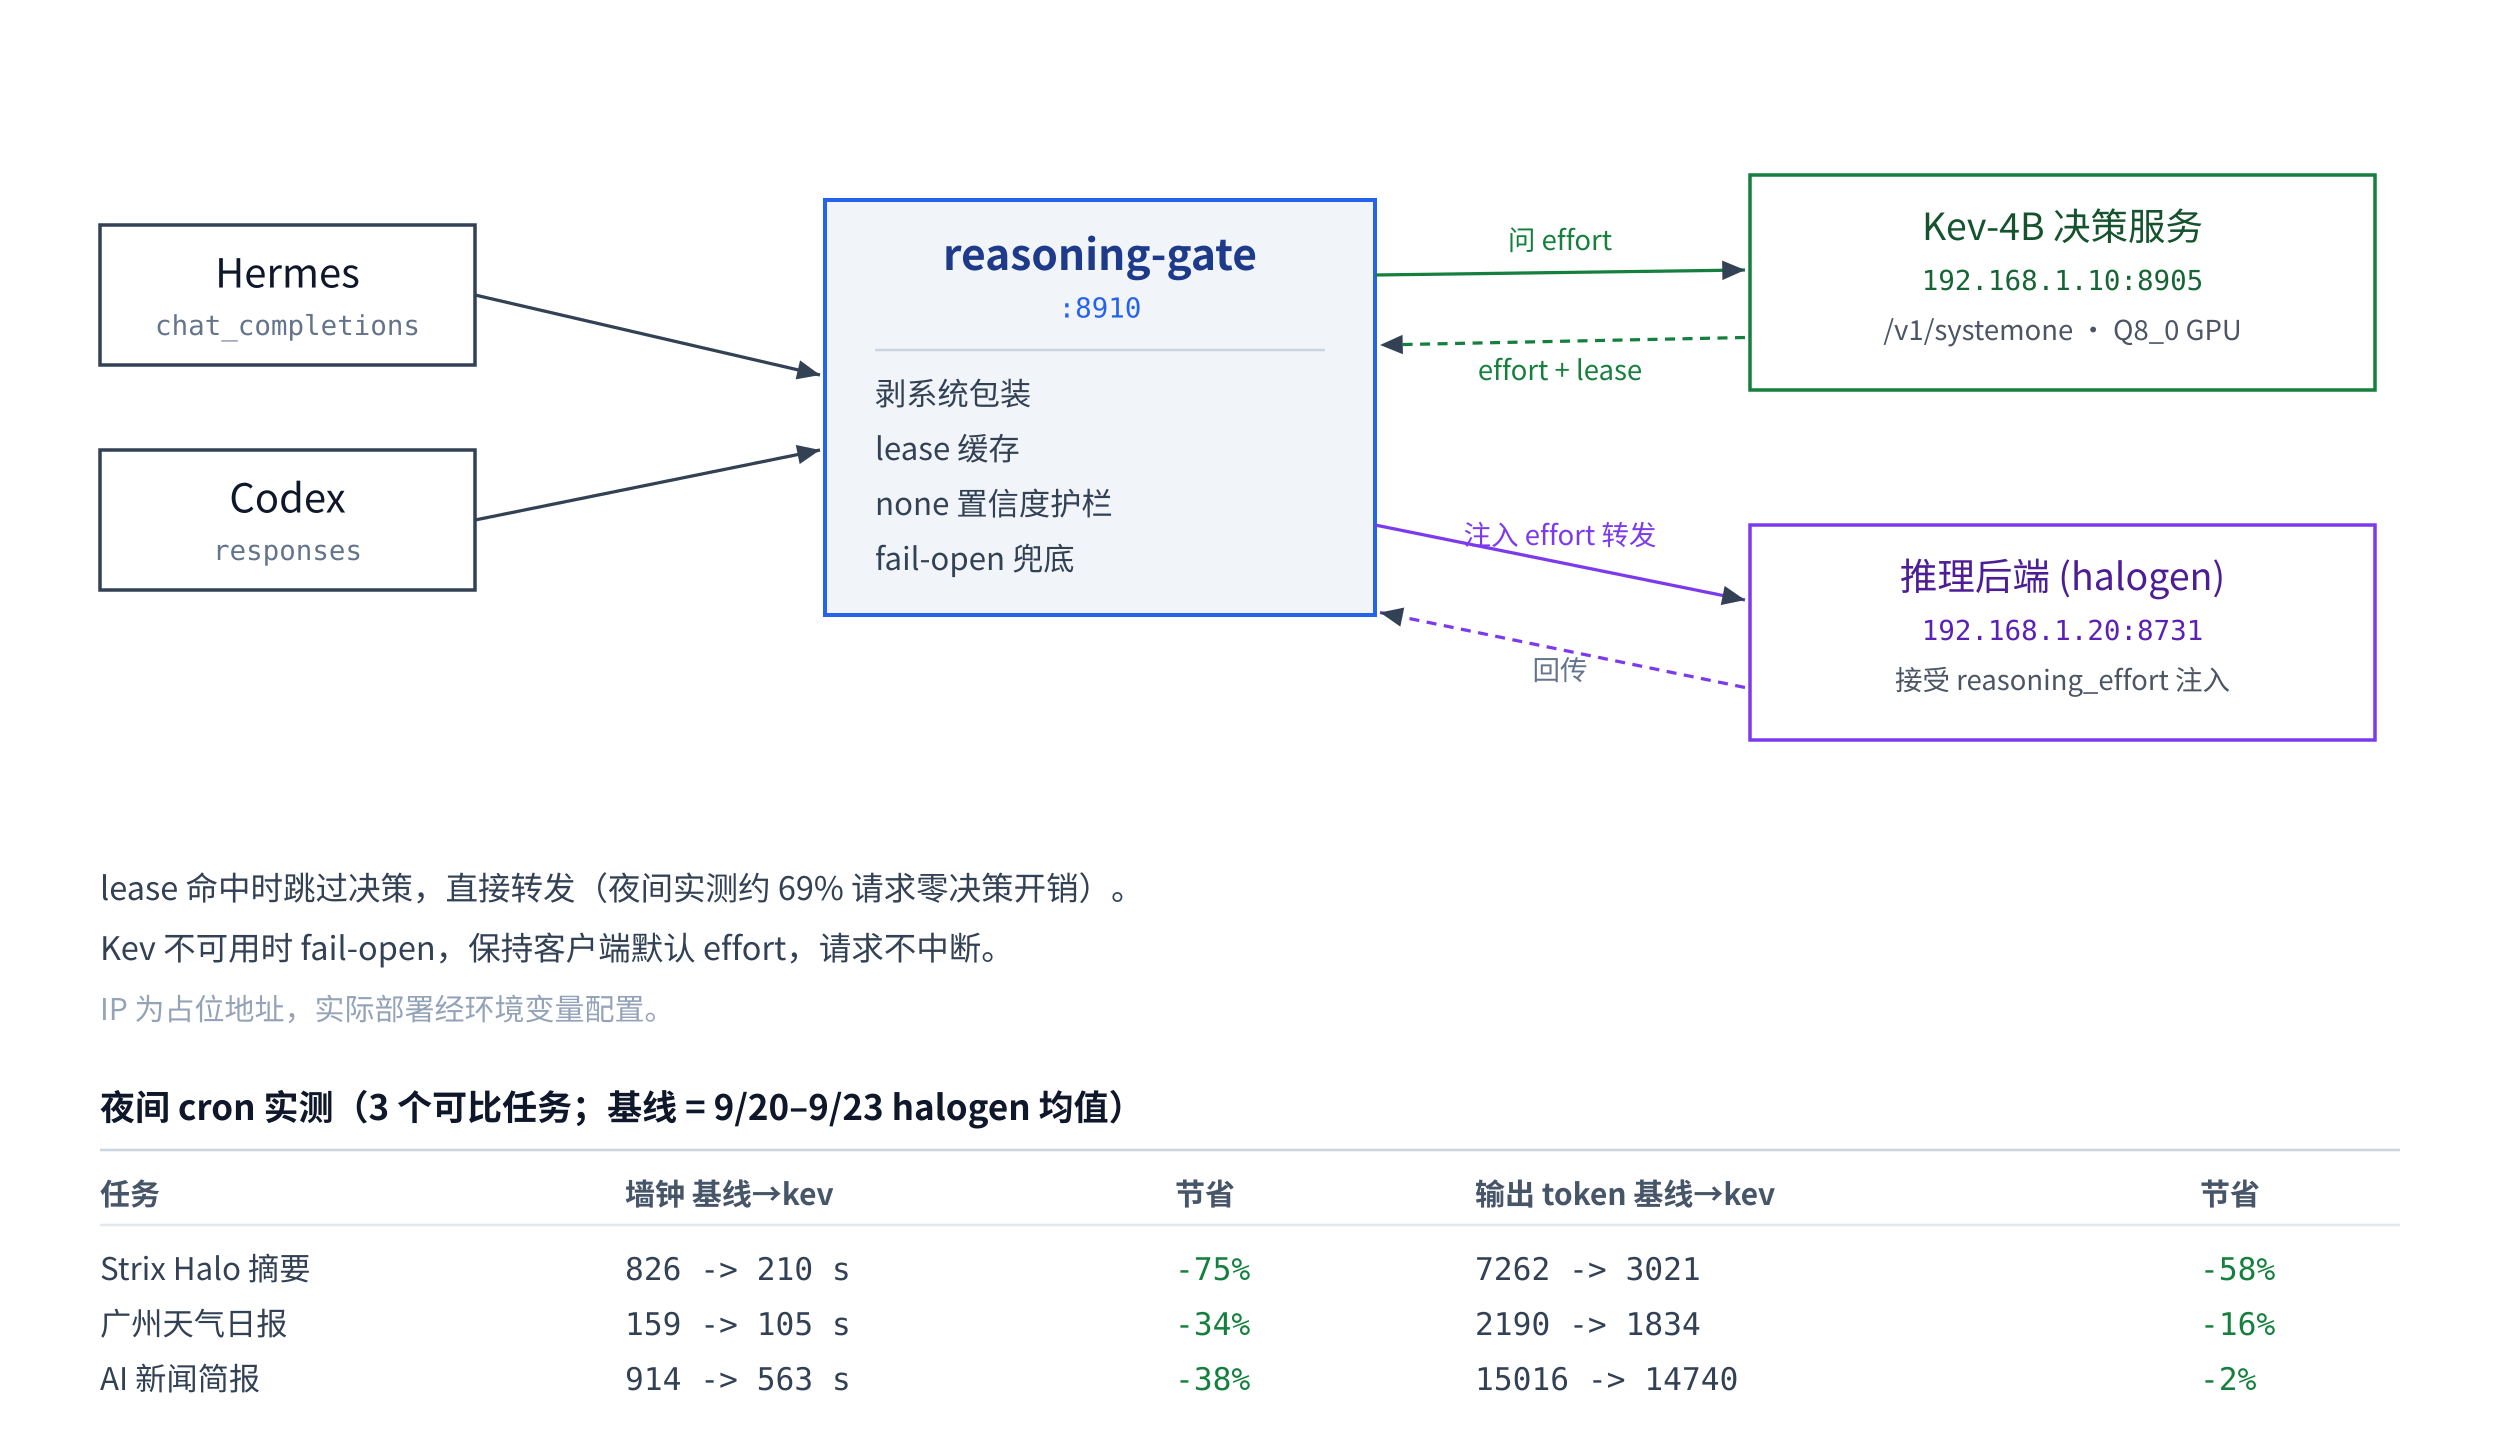
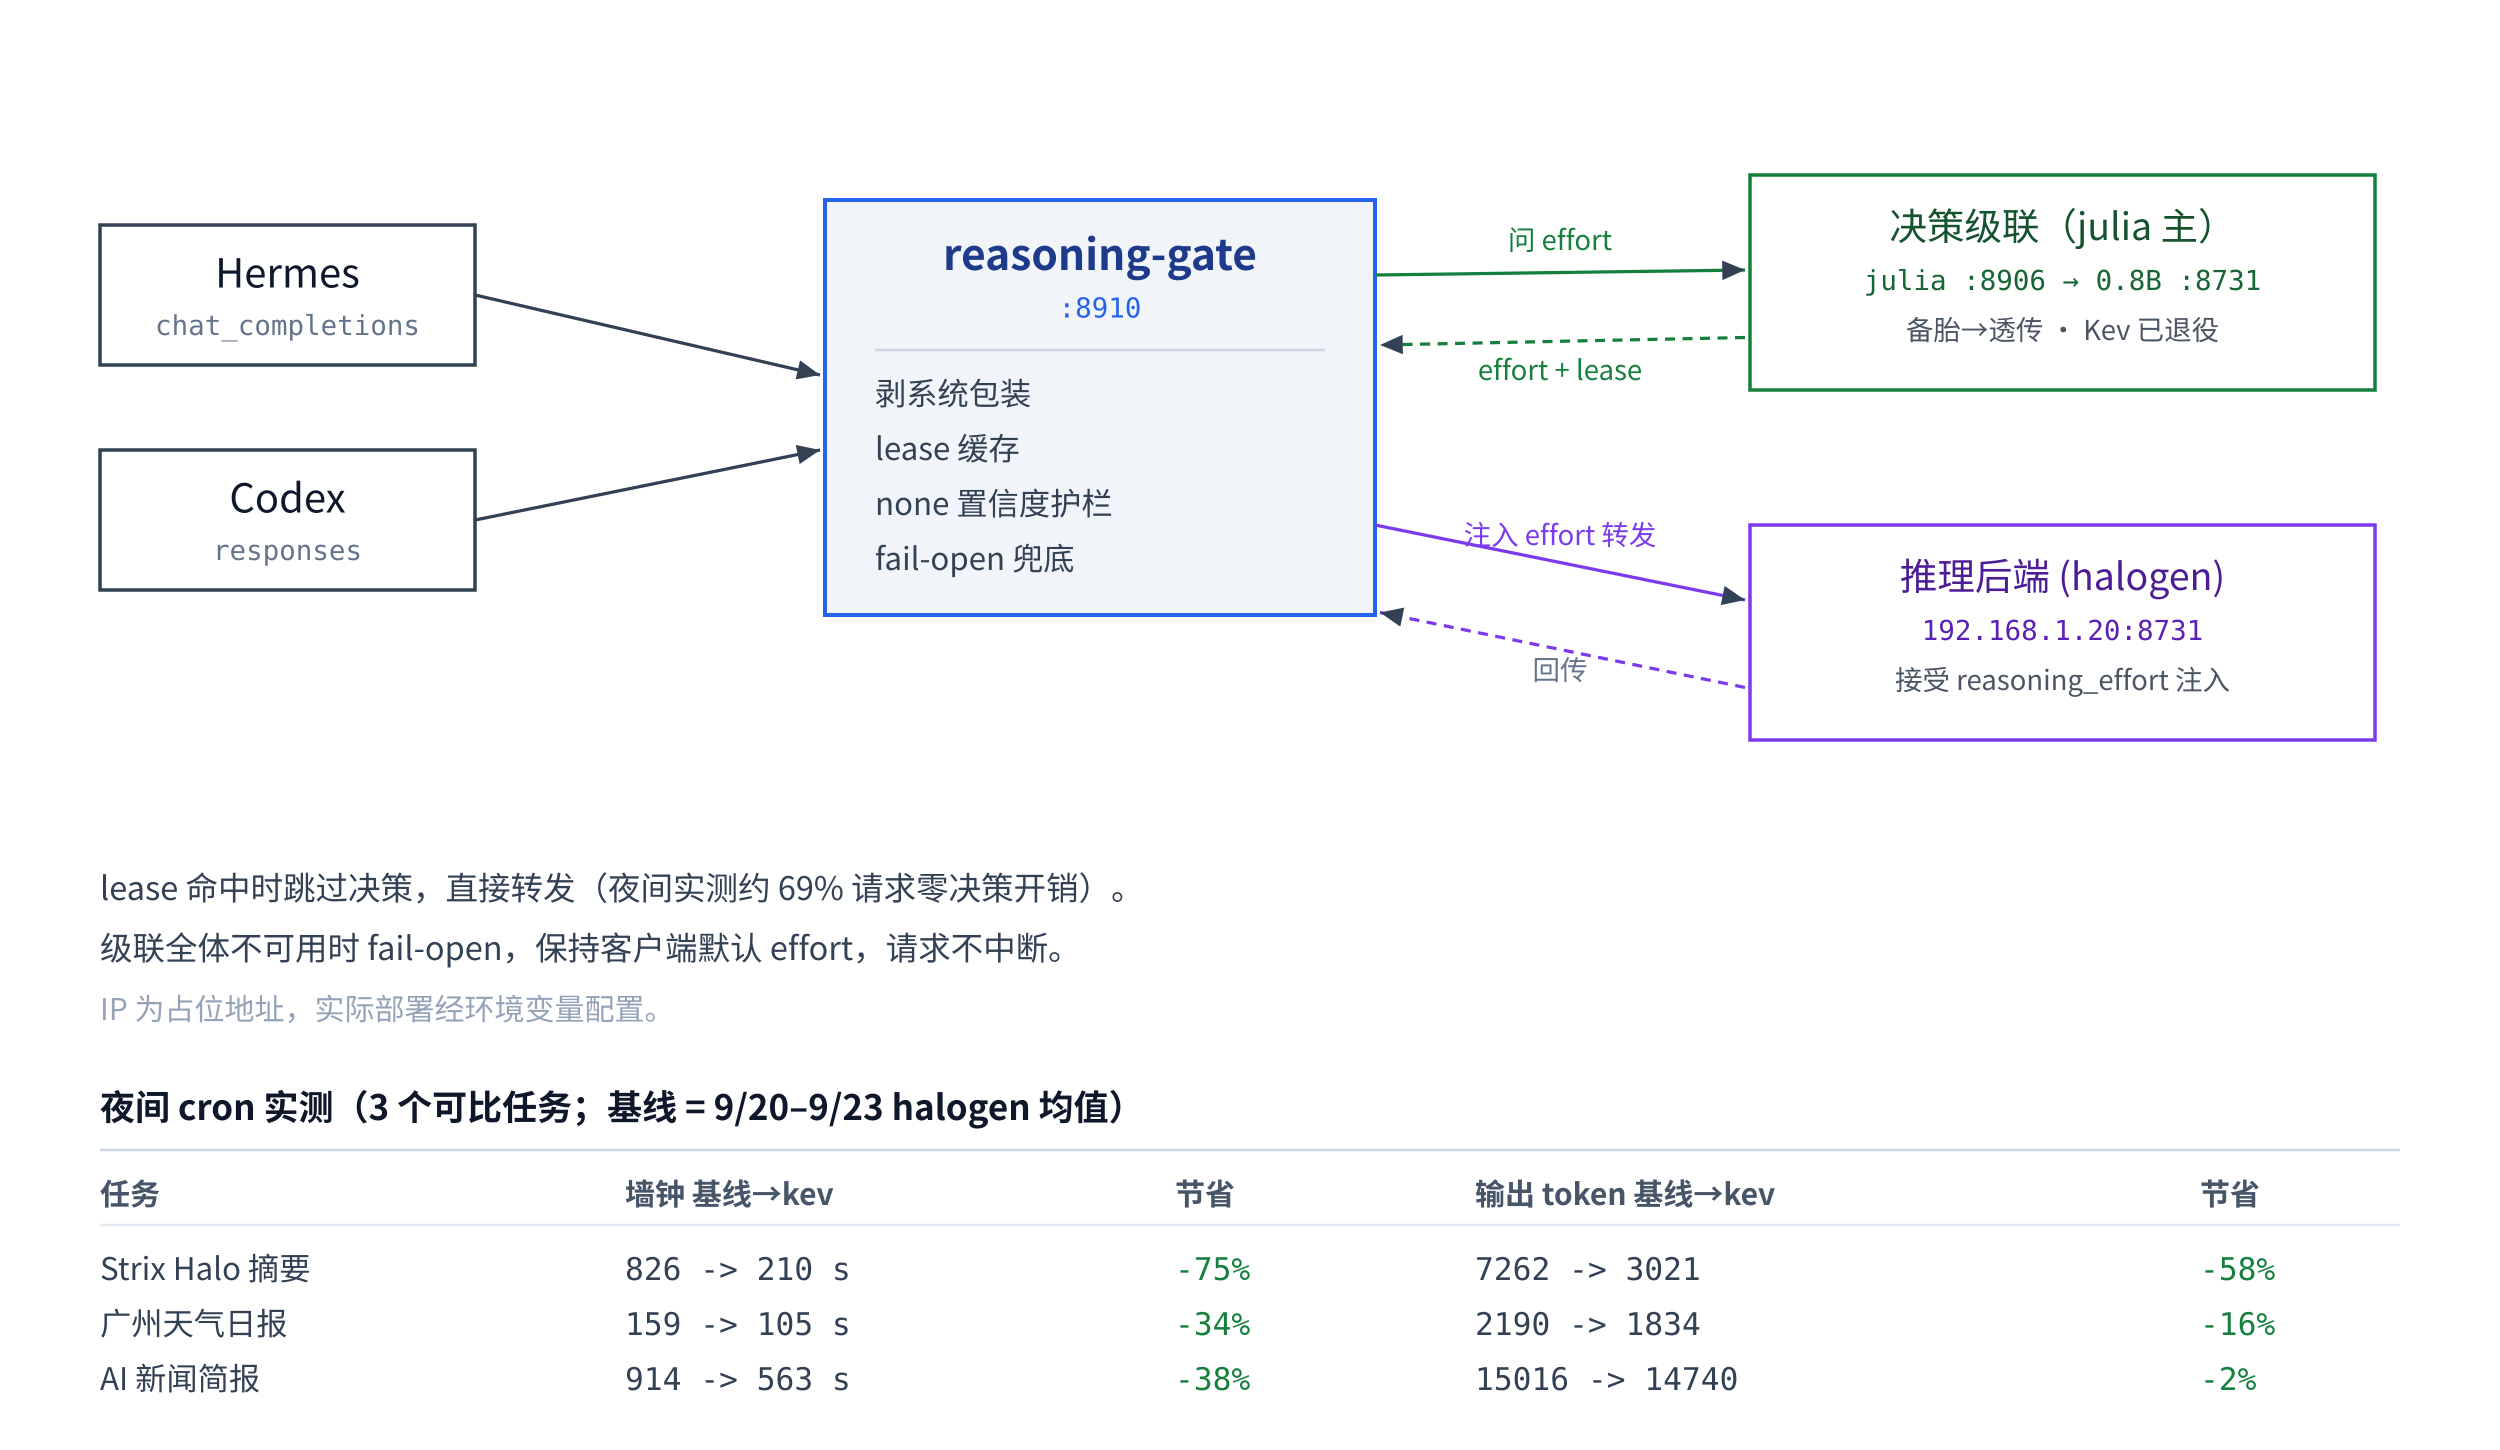
<svg xmlns="http://www.w3.org/2000/svg" width="1000" height="580" viewBox="0 0 1000 580" font-family="'Noto Sans CJK SC','PingFang SC','Microsoft YaHei',sans-serif">
  <defs>
    <marker id="a" markerWidth="9" markerHeight="9" refX="7" refY="3" orient="auto" markerUnits="strokeWidth">
      <path d="M0,0 L7,3 L0,6 Z" fill="#334155" />
    </marker>
  </defs>
  <rect x="0" y="0" width="1000" height="580" fill="#ffffff" />
  <rect x="40" y="90" width="150" height="56" fill="none" stroke="#334155" stroke-width="1.4" />
  <text x="115" y="115" fill="#0f172a" font-size="16" text-anchor="middle">Hermes</text>
  <text x="115" y="134" fill="#64748b" font-size="11" text-anchor="middle" font-family="monospace">chat_completions</text>
  <rect x="40" y="180" width="150" height="56" fill="none" stroke="#334155" stroke-width="1.4" />
  <text x="115" y="205" fill="#0f172a" font-size="16" text-anchor="middle">Codex</text>
  <text x="115" y="224" fill="#64748b" font-size="11" text-anchor="middle" font-family="monospace">responses</text>
  <rect x="330" y="80" width="220" height="166" fill="#f1f5f9" stroke="#2563eb" stroke-width="1.6" />
  <text x="440" y="108" fill="#1e3a8a" font-size="17" font-weight="bold" text-anchor="middle">reasoning-gate</text>
  <text x="440" y="127" fill="#2563eb" font-size="11" text-anchor="middle" font-family="monospace">:8910</text>
  <line x1="350" y1="140" x2="530" y2="140" stroke="#cbd5e1" stroke-width="1" />
  <text x="350" y="162" fill="#334155" font-size="12.5">剥系统包装</text>
  <text x="350" y="184" fill="#334155" font-size="12.5">lease 缓存</text>
  <text x="350" y="206" fill="#334155" font-size="12.5">none 置信度护栏</text>
  <text x="350" y="228" fill="#334155" font-size="12.5">fail-open 兜底</text>
  <rect x="700" y="70" width="250" height="86" fill="none" stroke="#15803d" stroke-width="1.4" />
-   <text x="825" y="96" fill="#14532d" font-size="15" text-anchor="middle">Kev-4B 决策服务</text>
-   <text x="825" y="116" fill="#166534" font-size="11" text-anchor="middle" font-family="monospace">192.168.1.10:8905</text>
-   <text x="825" y="136" fill="#4b5563" font-size="11" text-anchor="middle">/v1/systemone · Q8_0 GPU</text>
+   <text x="825" y="96" fill="#14532d" font-size="15" text-anchor="middle">决策级联（julia 主）</text>
+   <text x="825" y="116" fill="#166534" font-size="11" text-anchor="middle" font-family="monospace">julia :8906 → 0.8B :8731</text>
+   <text x="825" y="136" fill="#4b5563" font-size="11" text-anchor="middle">备胎→透传 · Kev 已退役</text>
  <rect x="700" y="210" width="250" height="86" fill="none" stroke="#7c3aed" stroke-width="1.4" />
  <text x="825" y="236" fill="#4c1d95" font-size="15" text-anchor="middle">推理后端 (halogen)</text>
  <text x="825" y="256" fill="#5b21b6" font-size="11" text-anchor="middle" font-family="monospace">192.168.1.20:8731</text>
  <text x="825" y="276" fill="#4b5563" font-size="11" text-anchor="middle">接受 reasoning_effort 注入</text>
  <line x1="190" y1="118" x2="328" y2="150" stroke="#334155" stroke-width="1.3" marker-end="url(#a)" />
  <line x1="190" y1="208" x2="328" y2="180" stroke="#334155" stroke-width="1.3" marker-end="url(#a)" />
  <line x1="550" y1="110" x2="698" y2="108" stroke="#15803d" stroke-width="1.3" marker-end="url(#a)" />
  <text x="624" y="100" fill="#15803d" font-size="11" text-anchor="middle">问 effort</text>
  <line x1="698" y1="135" x2="552" y2="138" stroke="#15803d" stroke-width="1.3" stroke-dasharray="4,3" marker-end="url(#a)" />
  <text x="624" y="152" fill="#15803d" font-size="11" text-anchor="middle">effort + lease</text>
  <line x1="550" y1="210" x2="698" y2="240" stroke="#7c3aed" stroke-width="1.3" marker-end="url(#a)" />
  <text x="624" y="218" fill="#7c3aed" font-size="11" text-anchor="middle">注入 effort 转发</text>
  <line x1="698" y1="275" x2="552" y2="245" stroke="#7c3aed" stroke-width="1.3" stroke-dasharray="4,3" marker-end="url(#a)" />
  <text x="624" y="272" fill="#64748b" font-size="11" text-anchor="middle">回传</text>
  <text x="40" y="360" fill="#334155" font-size="13">lease 命中时跳过决策，直接转发（夜间实测约 69% 请求零决策开销）。</text>
-   <text x="40" y="384" fill="#334155" font-size="13">Kev 不可用时 fail-open，保持客户端默认 effort，请求不中断。</text>
+   <text x="40" y="384" fill="#334155" font-size="13">级联全体不可用时 fail-open，保持客户端默认 effort，请求不中断。</text>
  <text x="40" y="408" fill="#94a3b8" font-size="12">IP 为占位地址，实际部署经环境变量配置。</text>
  <text x="40" y="448" fill="#0f172a" font-size="14" font-weight="bold">夜间 cron 实测（3 个可比任务；基线 = 9/20–9/23 halogen 均值）</text>
  <line x1="40" y1="460" x2="960" y2="460" stroke="#cbd5e1" stroke-width="1" />
  <text x="40" y="482" fill="#475569" font-size="12" font-weight="bold">任务</text>
  <text x="250" y="482" fill="#475569" font-size="12" font-weight="bold">墙钟 基线→kev</text>
  <text x="470" y="482" fill="#475569" font-size="12" font-weight="bold">节省</text>
  <text x="590" y="482" fill="#475569" font-size="12" font-weight="bold">输出 token 基线→kev</text>
  <text x="880" y="482" fill="#475569" font-size="12" font-weight="bold">节省</text>
  <line x1="40" y1="490" x2="960" y2="490" stroke="#e2e8f0" stroke-width="1" />
  <text x="40" y="512" fill="#334155" font-size="12.5">Strix Halo 摘要</text>
  <text x="250" y="512" fill="#334155" font-size="12.5" font-family="monospace">826 -&gt; 210 s</text>
  <text x="470" y="512" fill="#15803d" font-size="12.5" font-family="monospace">-75%</text>
  <text x="590" y="512" fill="#334155" font-size="12.5" font-family="monospace">7262 -&gt; 3021</text>
  <text x="880" y="512" fill="#15803d" font-size="12.5" font-family="monospace">-58%</text>
  <text x="40" y="534" fill="#334155" font-size="12.5">广州天气日报</text>
  <text x="250" y="534" fill="#334155" font-size="12.5" font-family="monospace">159 -&gt; 105 s</text>
  <text x="470" y="534" fill="#15803d" font-size="12.5" font-family="monospace">-34%</text>
  <text x="590" y="534" fill="#334155" font-size="12.5" font-family="monospace">2190 -&gt; 1834</text>
  <text x="880" y="534" fill="#15803d" font-size="12.5" font-family="monospace">-16%</text>
  <text x="40" y="556" fill="#334155" font-size="12.5">AI 新闻简报</text>
  <text x="250" y="556" fill="#334155" font-size="12.5" font-family="monospace">914 -&gt; 563 s</text>
  <text x="470" y="556" fill="#15803d" font-size="12.5" font-family="monospace">-38%</text>
  <text x="590" y="556" fill="#334155" font-size="12.5" font-family="monospace">15016 -&gt; 14740</text>
  <text x="880" y="556" fill="#15803d" font-size="12.5" font-family="monospace">-2%</text>
</svg>
